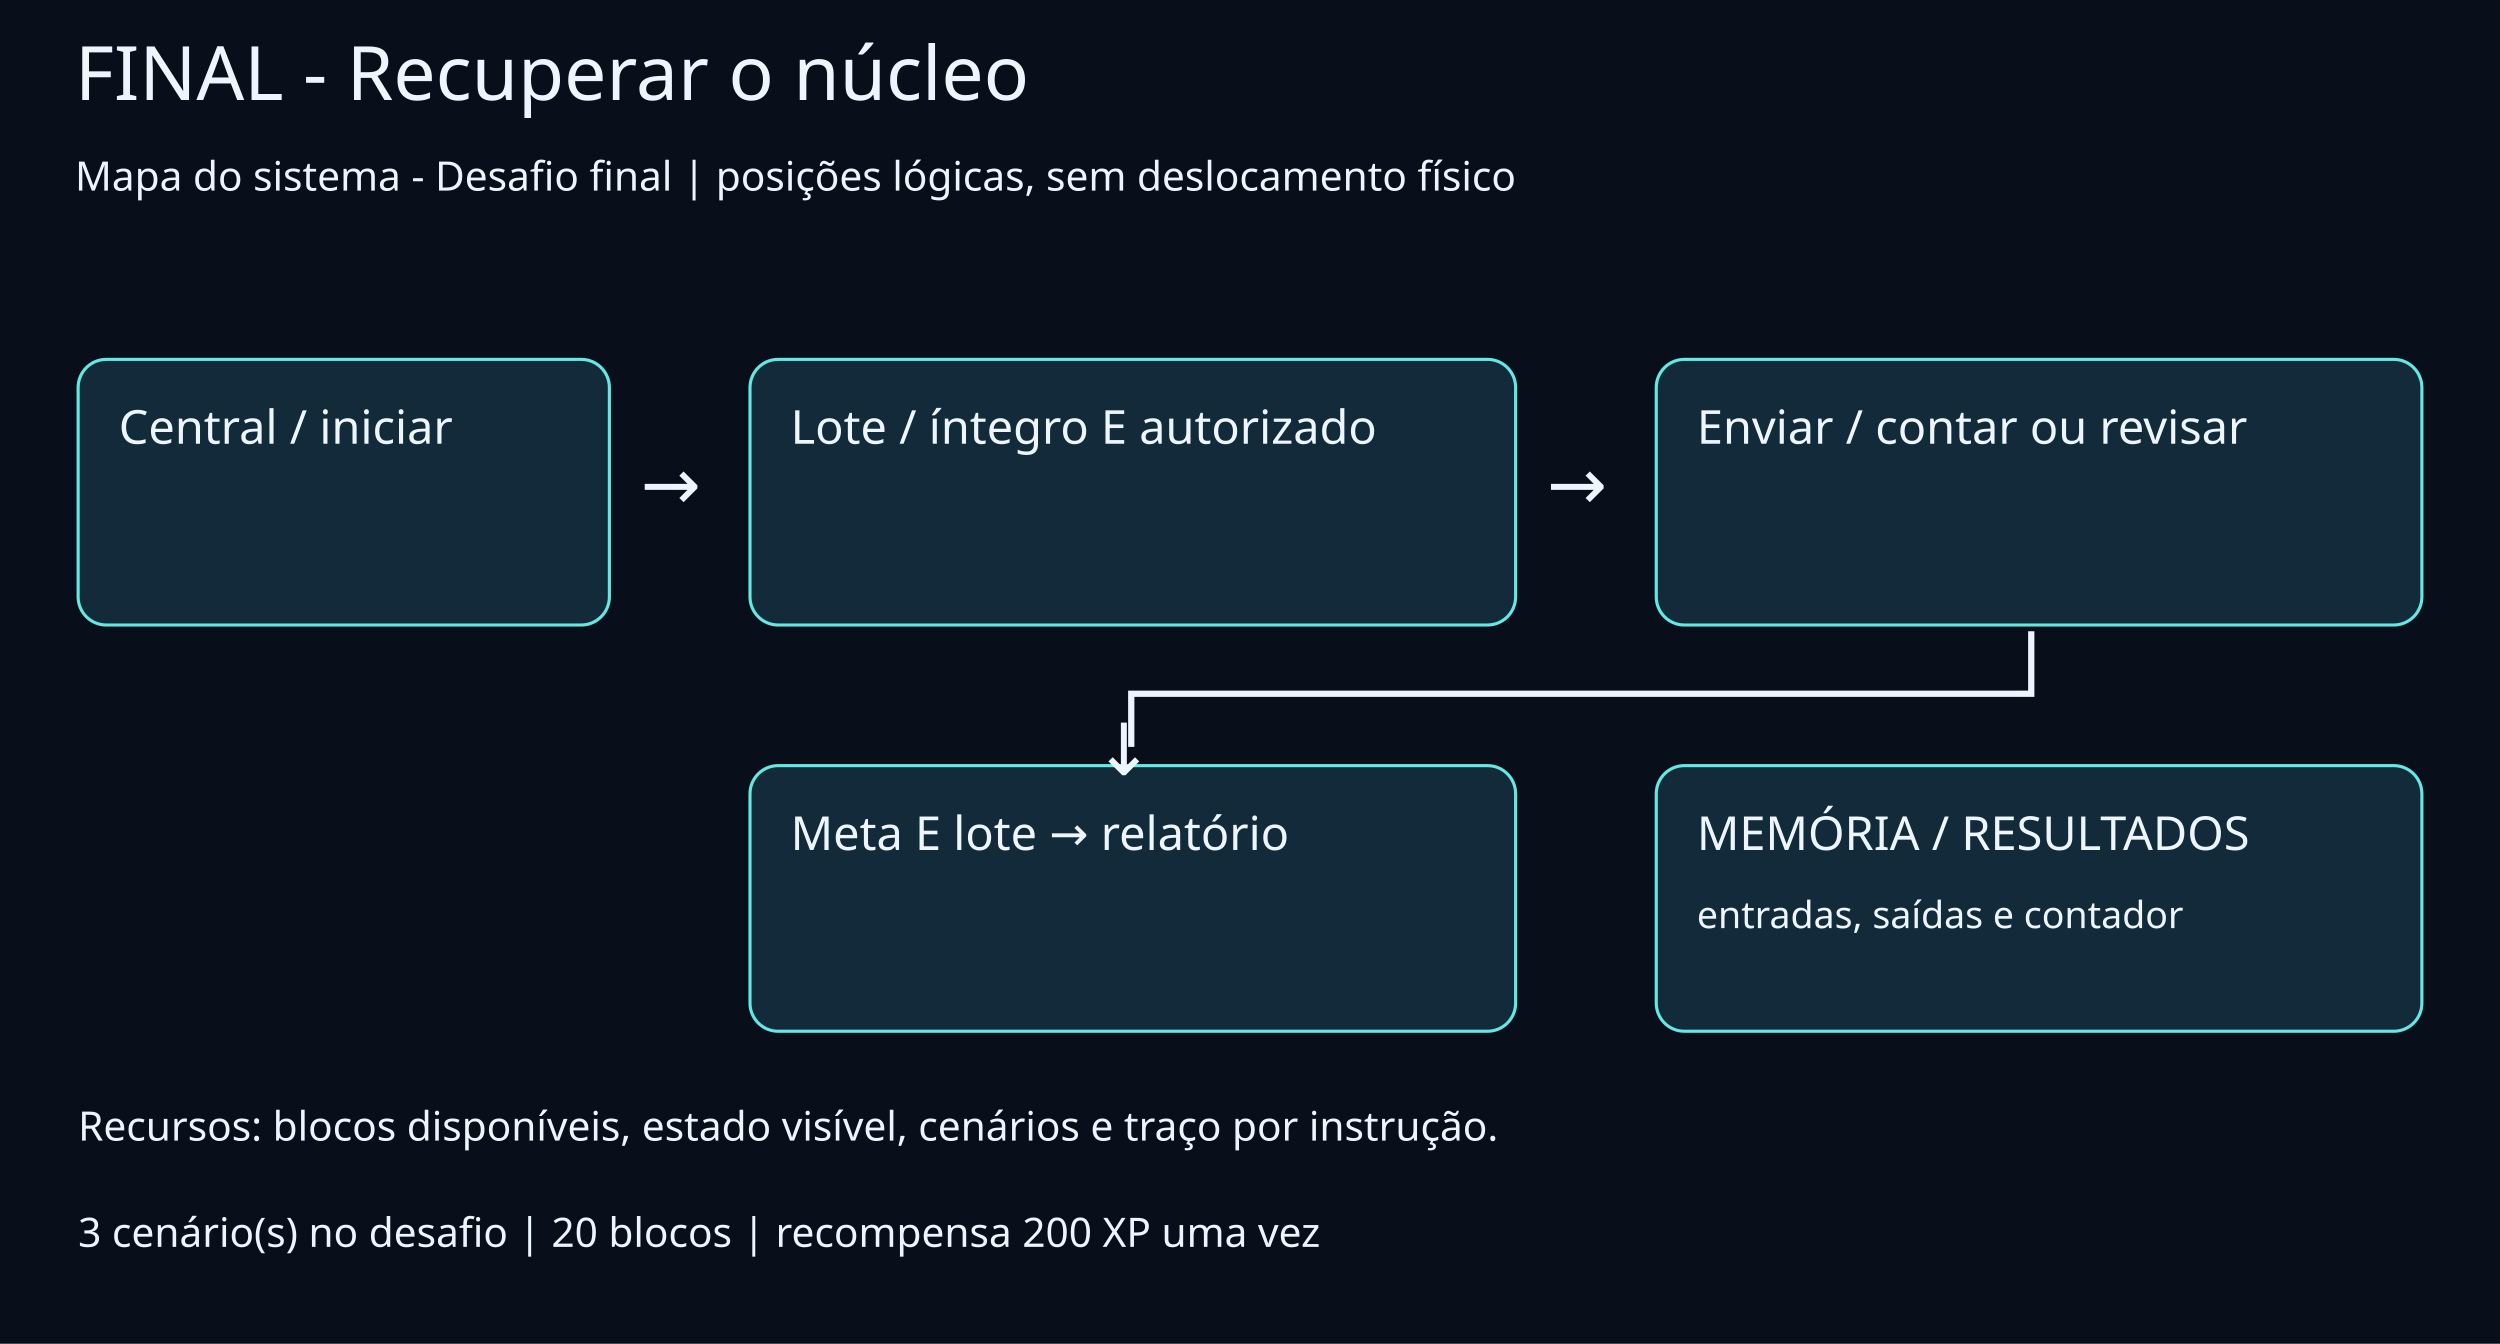
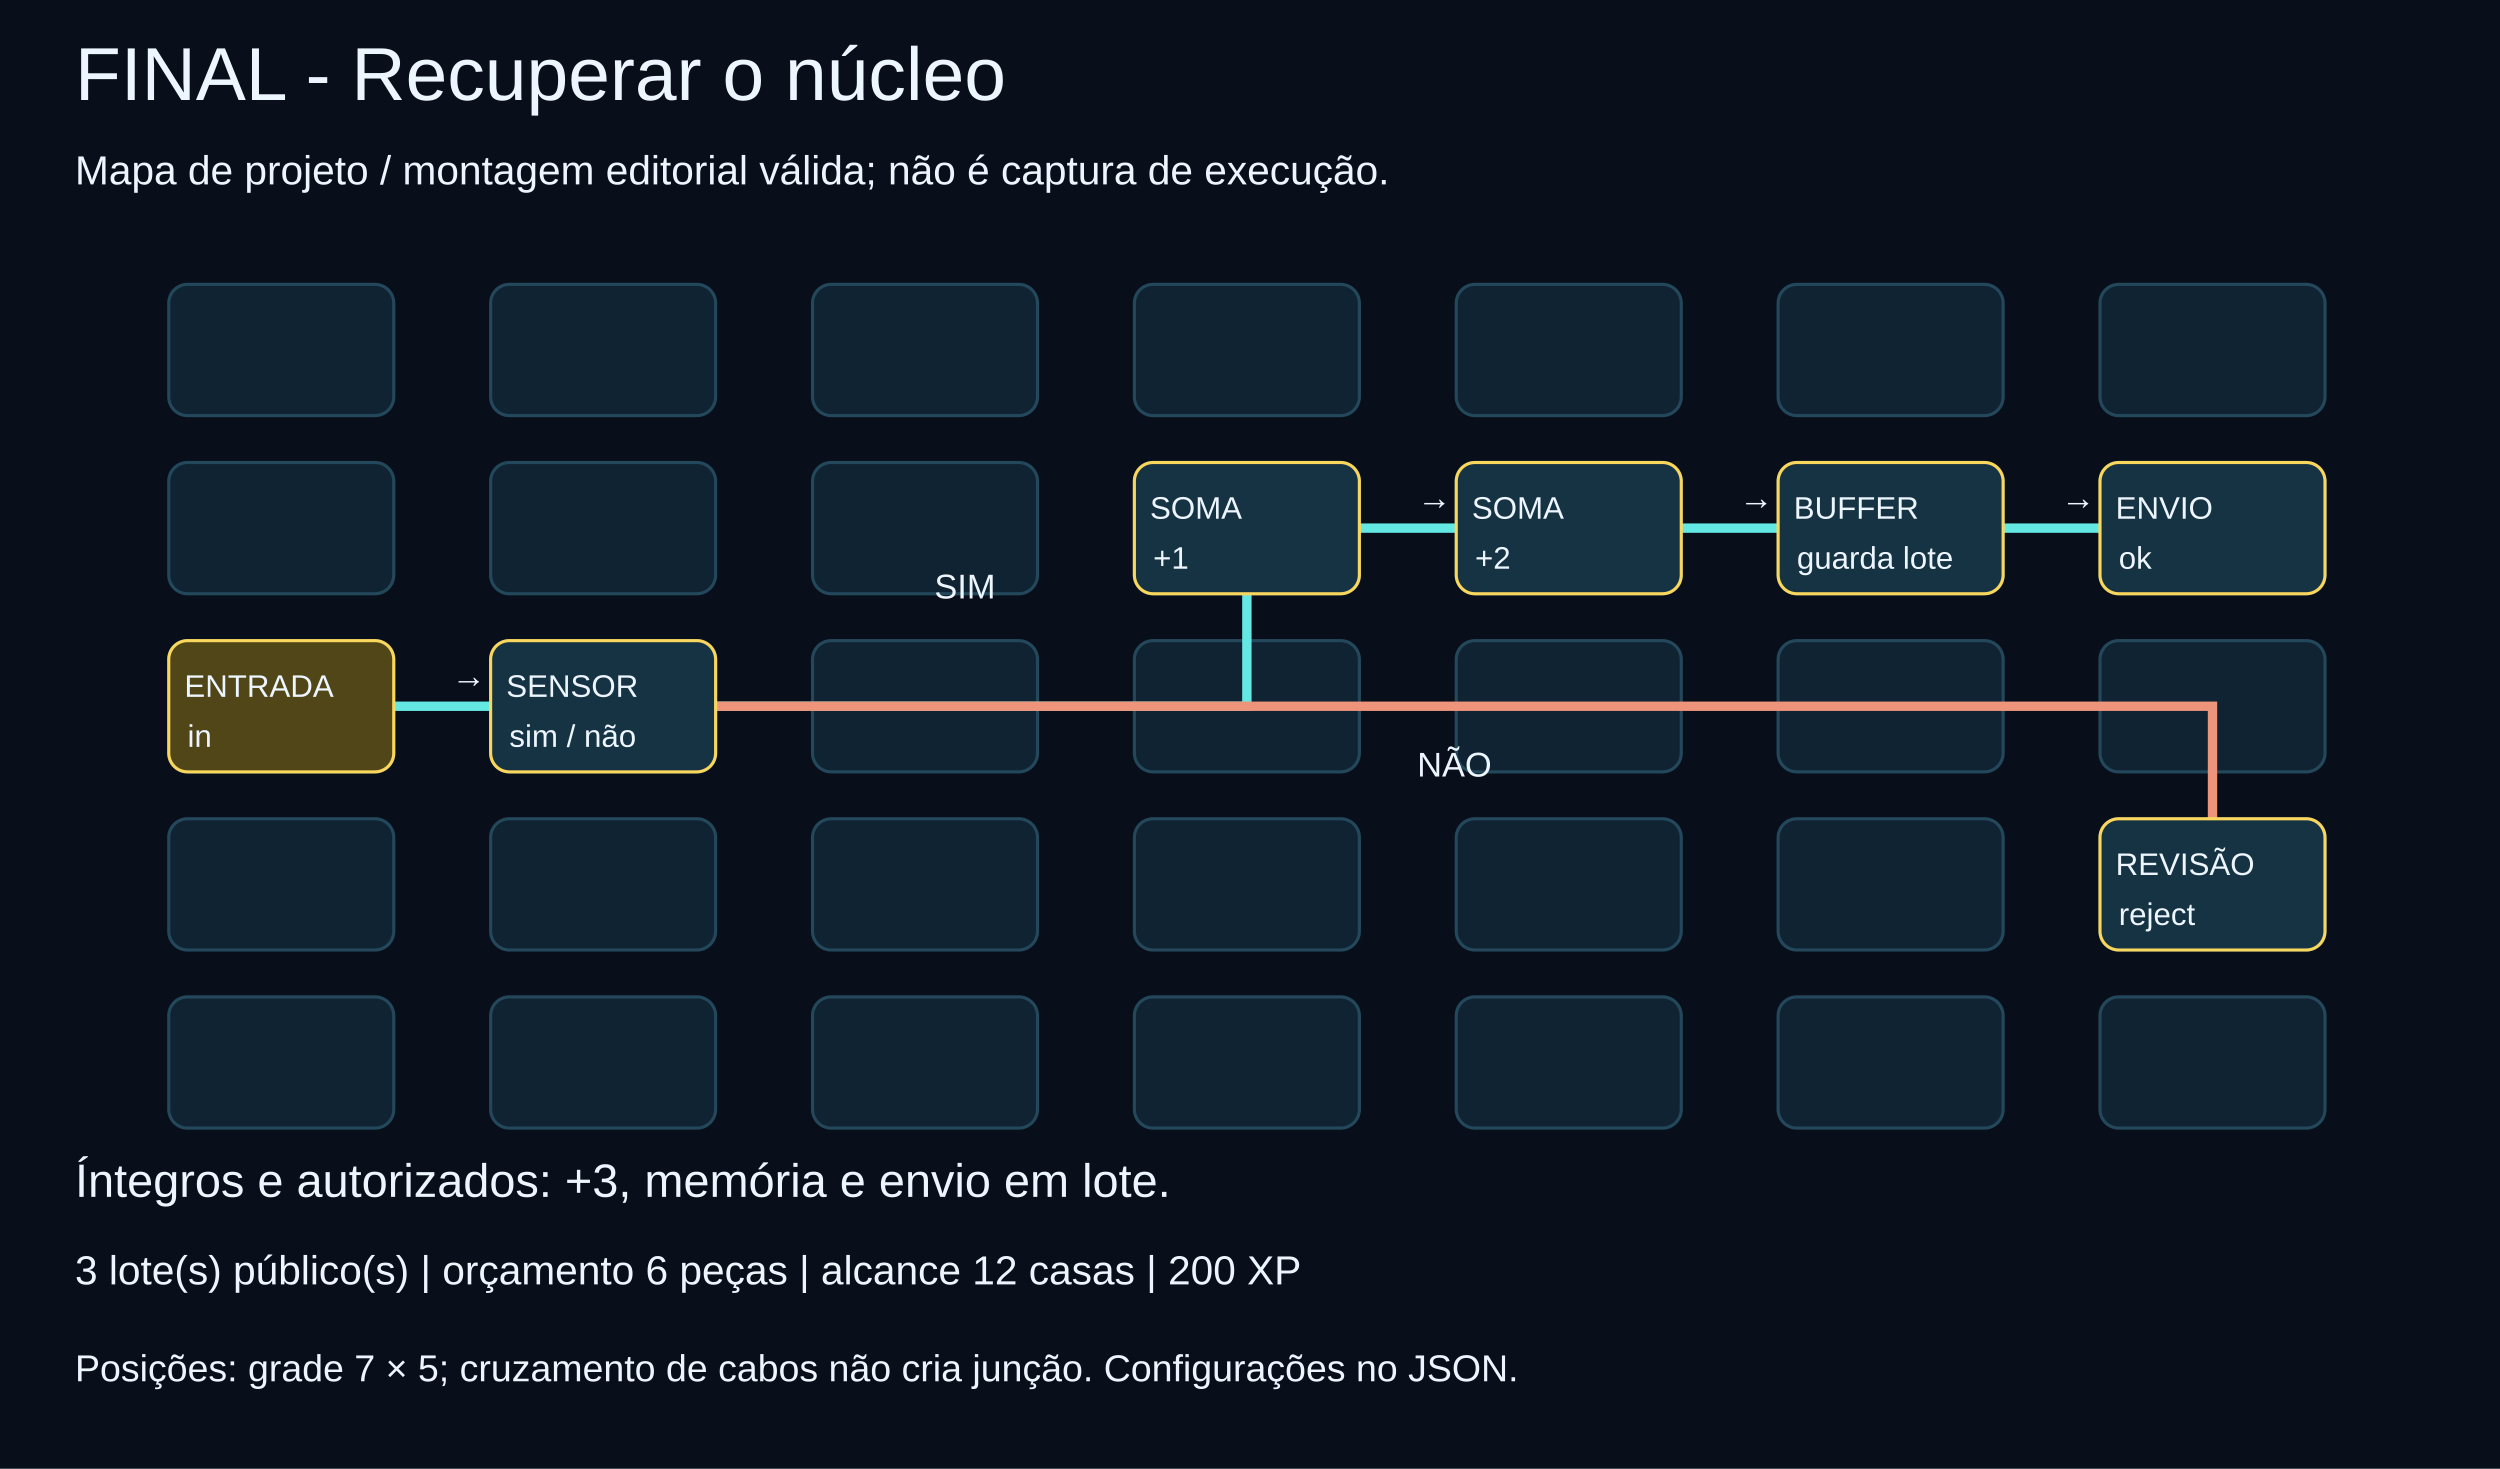
- <svg xmlns="http://www.w3.org/2000/svg" width="800" height="430" viewBox="0 0 800 430">
+ <svg xmlns="http://www.w3.org/2000/svg" width="800" height="470" viewBox="0 0 800 470">
  <rect width="100%" height="100%" fill="#080f1a" />
-   <g font-family="sans-serif" fill="#edf6ff">
+   <g font-family="Arial,sans-serif" fill="#edf6ff">
    <text x="24" y="32" font-size="24">FINAL - Recuperar o núcleo</text>
-     <text x="24" y="61" font-size="13">Mapa do sistema - Desafio final | posições lógicas, sem deslocamento físico</text>
-     <rect x="25" y="115" width="170" height="85" rx="9" fill="#122a3a" stroke="#64e8e4" />
-     <text x="38" y="142" font-size="15">Central / iniciar</text>
-     <text x="205" y="163" font-size="23">→</text>
-     <rect x="240" y="115" width="245" height="85" rx="9" fill="#122a3a" stroke="#64e8e4" />
-     <text x="253" y="142" font-size="15">Lote / íntegro E autorizado</text>
-     <text x="495" y="163" font-size="23">→</text>
-     <rect x="530" y="115" width="245" height="85" rx="9" fill="#122a3a" stroke="#64e8e4" />
-     <text x="543" y="142" font-size="15">Enviar / contar ou revisar</text>
-     <rect x="240" y="245" width="245" height="85" rx="9" fill="#122a3a" stroke="#64e8e4" />
-     <text x="253" y="272" font-size="15">Meta E lote → relatório</text>
-     <rect x="530" y="245" width="245" height="85" rx="9" fill="#122a3a" stroke="#64e8e4" />
-     <text x="543" y="272" font-size="15">MEMÓRIA / RESULTADOS</text>
-     <text x="543" y="297" font-size="12">entradas, saídas e contador</text>
-     <path d="M650 202v20H362v17" fill="none" stroke="#edf6ff" stroke-width="2" />
-     <text x="350" y="248" font-size="23">↓</text>
-     <text x="25" y="365" font-size="13">Recursos: blocos disponíveis, estado visível, cenários e traço por instrução.</text>
-     <text x="25" y="399" font-size="13">3 cenário(s) no desafio | 20 blocos | recompensa 200 XP uma vez</text>
+     <text x="24" y="59" font-size="13">Mapa de projeto / montagem editorial válida; não é captura de execução.</text>
+     <rect x="54" y="91" width="72" height="42" rx="6" fill="#102332" stroke="#24485b" />
+     <rect x="157" y="91" width="72" height="42" rx="6" fill="#102332" stroke="#24485b" />
+     <rect x="260" y="91" width="72" height="42" rx="6" fill="#102332" stroke="#24485b" />
+     <rect x="363" y="91" width="72" height="42" rx="6" fill="#102332" stroke="#24485b" />
+     <rect x="466" y="91" width="72" height="42" rx="6" fill="#102332" stroke="#24485b" />
+     <rect x="569" y="91" width="72" height="42" rx="6" fill="#102332" stroke="#24485b" />
+     <rect x="672" y="91" width="72" height="42" rx="6" fill="#102332" stroke="#24485b" />
+     <rect x="54" y="148" width="72" height="42" rx="6" fill="#102332" stroke="#24485b" />
+     <rect x="157" y="148" width="72" height="42" rx="6" fill="#102332" stroke="#24485b" />
+     <rect x="260" y="148" width="72" height="42" rx="6" fill="#102332" stroke="#24485b" />
+     <rect x="363" y="148" width="72" height="42" rx="6" fill="#102332" stroke="#24485b" />
+     <rect x="466" y="148" width="72" height="42" rx="6" fill="#102332" stroke="#24485b" />
+     <rect x="569" y="148" width="72" height="42" rx="6" fill="#102332" stroke="#24485b" />
+     <rect x="672" y="148" width="72" height="42" rx="6" fill="#102332" stroke="#24485b" />
+     <rect x="54" y="205" width="72" height="42" rx="6" fill="#102332" stroke="#24485b" />
+     <rect x="157" y="205" width="72" height="42" rx="6" fill="#102332" stroke="#24485b" />
+     <rect x="260" y="205" width="72" height="42" rx="6" fill="#102332" stroke="#24485b" />
+     <rect x="363" y="205" width="72" height="42" rx="6" fill="#102332" stroke="#24485b" />
+     <rect x="466" y="205" width="72" height="42" rx="6" fill="#102332" stroke="#24485b" />
+     <rect x="569" y="205" width="72" height="42" rx="6" fill="#102332" stroke="#24485b" />
+     <rect x="672" y="205" width="72" height="42" rx="6" fill="#102332" stroke="#24485b" />
+     <rect x="54" y="262" width="72" height="42" rx="6" fill="#102332" stroke="#24485b" />
+     <rect x="157" y="262" width="72" height="42" rx="6" fill="#102332" stroke="#24485b" />
+     <rect x="260" y="262" width="72" height="42" rx="6" fill="#102332" stroke="#24485b" />
+     <rect x="363" y="262" width="72" height="42" rx="6" fill="#102332" stroke="#24485b" />
+     <rect x="466" y="262" width="72" height="42" rx="6" fill="#102332" stroke="#24485b" />
+     <rect x="569" y="262" width="72" height="42" rx="6" fill="#102332" stroke="#24485b" />
+     <rect x="672" y="262" width="72" height="42" rx="6" fill="#102332" stroke="#24485b" />
+     <rect x="54" y="319" width="72" height="42" rx="6" fill="#102332" stroke="#24485b" />
+     <rect x="157" y="319" width="72" height="42" rx="6" fill="#102332" stroke="#24485b" />
+     <rect x="260" y="319" width="72" height="42" rx="6" fill="#102332" stroke="#24485b" />
+     <rect x="363" y="319" width="72" height="42" rx="6" fill="#102332" stroke="#24485b" />
+     <rect x="466" y="319" width="72" height="42" rx="6" fill="#102332" stroke="#24485b" />
+     <rect x="569" y="319" width="72" height="42" rx="6" fill="#102332" stroke="#24485b" />
+     <rect x="672" y="319" width="72" height="42" rx="6" fill="#102332" stroke="#24485b" />
+     <polyline points="90,226 193,226 193,226" fill="none" stroke="#64e8e4" stroke-width="3" />
+     <text x="144.5" y="220" font-size="11">→</text>
+     <polyline points="193,226 399,226 399,169" fill="none" stroke="#64e8e4" stroke-width="3" />
+     <text x="299" y="191.5" font-size="11">SIM</text>
+     <polyline points="193,226 708,226 708,283" fill="none" stroke="#ed947b" stroke-width="3" />
+     <text x="453.5" y="248.5" font-size="11">NÃO</text>
+     <polyline points="399,169 502,169 502,169" fill="none" stroke="#64e8e4" stroke-width="3" />
+     <text x="453.5" y="163" font-size="11">→</text>
+     <polyline points="502,169 605,169 605,169" fill="none" stroke="#64e8e4" stroke-width="3" />
+     <text x="556.5" y="163" font-size="11">→</text>
+     <polyline points="605,169 708,169 708,169" fill="none" stroke="#64e8e4" stroke-width="3" />
+     <text x="659.5" y="163" font-size="11">→</text>
+     <rect x="54" y="205" width="72" height="42" rx="6" fill="#514617" stroke="#f9d65c" />
+     <text x="59" y="223" font-size="10">ENTRADA</text>
+     <text x="60" y="239" font-size="10">in</text>
+     <rect x="672" y="148" width="72" height="42" rx="6" fill="#163344" stroke="#f9d65c" />
+     <text x="677" y="166" font-size="10">ENVIO</text>
+     <text x="678" y="182" font-size="10">ok</text>
+     <rect x="672" y="262" width="72" height="42" rx="6" fill="#163344" stroke="#f9d65c" />
+     <text x="677" y="280" font-size="10">REVISÃO</text>
+     <text x="678" y="296" font-size="10">reject</text>
+     <rect x="157" y="205" width="72" height="42" rx="6" fill="#163344" stroke="#f9d65c" />
+     <text x="162" y="223" font-size="10">SENSOR</text>
+     <text x="163" y="239" font-size="10">sim / não</text>
+     <rect x="363" y="148" width="72" height="42" rx="6" fill="#163344" stroke="#f9d65c" />
+     <text x="368" y="166" font-size="10">SOMA</text>
+     <text x="369" y="182" font-size="10">+1</text>
+     <rect x="466" y="148" width="72" height="42" rx="6" fill="#163344" stroke="#f9d65c" />
+     <text x="471" y="166" font-size="10">SOMA</text>
+     <text x="472" y="182" font-size="10">+2</text>
+     <rect x="569" y="148" width="72" height="42" rx="6" fill="#163344" stroke="#f9d65c" />
+     <text x="574" y="166" font-size="10">BUFFER</text>
+     <text x="575" y="182" font-size="10">guarda lote</text>
+     <text x="24" y="383" font-size="15">Íntegros e autorizados: +3, memória e envio em lote.</text>
+     <text x="24" y="411" font-size="13">3 lote(s) público(s) | orçamento 6 peças | alcance 12 casas | 200 XP</text>
+     <text x="24" y="442" font-size="12">Posições: grade 7 × 5; cruzamento de cabos não cria junção. Configurações no JSON.</text>
  </g>
</svg>
